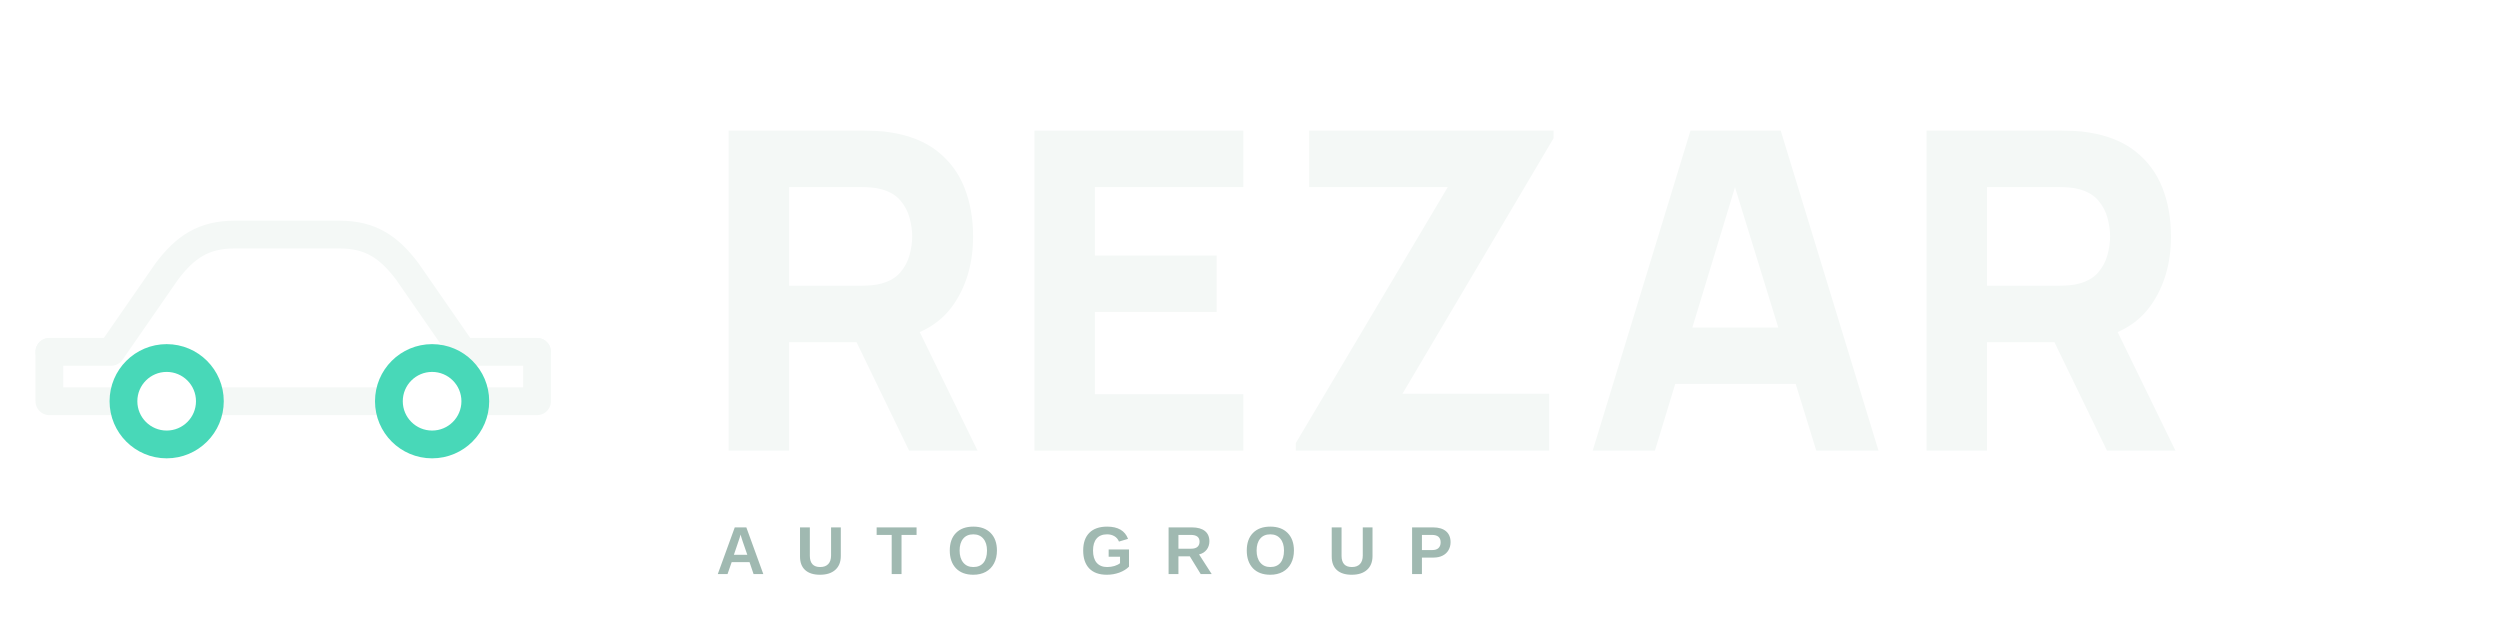
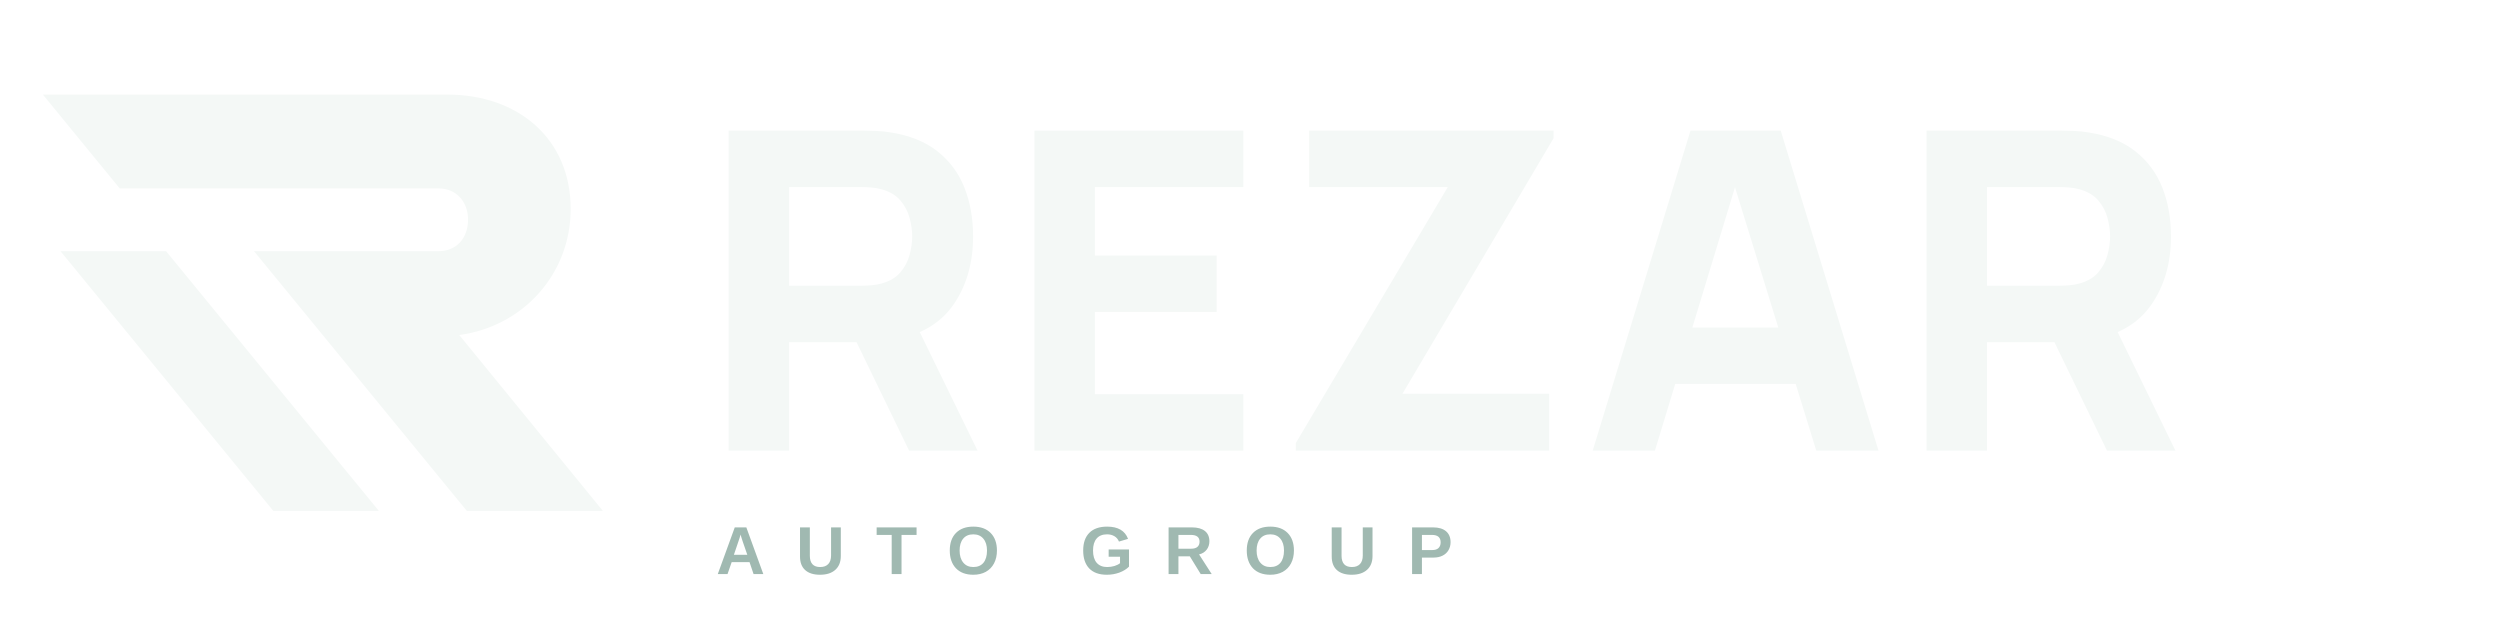
<svg xmlns="http://www.w3.org/2000/svg" viewBox="0 0 405 100" role="img" aria-labelledby="title">
-   <g fill="none" stroke-linecap="round" stroke-linejoin="round">
-     <path d="M8 57h10l9-13c3-4 6-6 11-6h17c5 0 8 2 11 6l9 13h12" stroke="#F4F8F6" stroke-width="4.5" />
-     <path d="M8 57v8h11m16 0h27m16 0h9v-8" stroke="#F4F8F6" stroke-width="4.5" />
-     <circle cx="27" cy="65" r="7" stroke="#48D8B8" stroke-width="4.5" />
-     <circle cx="70" cy="65" r="7" stroke="#48D8B8" stroke-width="4.5" />
+   <g fill="#F4F8F6" transform="translate(6 12) scale(.95)">
+     <path d="M1 3.5L70 3.5C82 3.5 91 11 91 23C91 34 83 43 72 44.5L96.5 74.5L73.3 74.5L37 30.2L68.5 30.2C71.5 30.2 73.5 28 73.5 24.8C73.5 21.8 71.5 19.5 68.5 19.5L14.1 19.5ZM4 30.2L22 30.2L58.3 74.5L40.3 74.5Z" />
  </g>
  <g fill="#F4F8F6">
    <path d="M140 0V1440H748Q769 1440 804.5 1438.5Q840 1437 868 1432Q997 1412 1079.5 1347.0Q1162 1282 1201.0 1183.5Q1240 1085 1240 964Q1240 783 1150.0 654.5Q1060 526 868 496L748 488H412V0ZM952 0 668 586 948 640 1260 0ZM412 742H736Q757 742 782.0 744.0Q807 746 828 752Q883 767 913.0 802.5Q943 838 954.5 881.5Q966 925 966 964Q966 1003 954.5 1046.5Q943 1090 913.0 1125.5Q883 1161 828 1176Q807 1182 782.0 1184.0Q757 1186 736 1186H412Z" transform="translate(113.00 73) scale(0.036 -0.036)" />
    <path d="M140 0V1440H1080V1186H412V878H960V624H412V254H1080V0Z" transform="translate(162.54 73) scale(0.036 -0.036)" />
    <path d="M100 0V34L784 1186H160V1440H1260V1406L580 256H1240V0Z" transform="translate(206.32 73) scale(0.036 -0.036)" />
    <path d="M40 0 480 1440H886L1326 0H1046L654 1270H706L320 0ZM304 300V554H1064V300Z" transform="translate(256.58 73) scale(0.036 -0.036)" />
    <path d="M140 0V1440H748Q769 1440 804.5 1438.5Q840 1437 868 1432Q997 1412 1079.5 1347.0Q1162 1282 1201.0 1183.5Q1240 1085 1240 964Q1240 783 1150.0 654.5Q1060 526 868 496L748 488H412V0ZM952 0 668 586 948 640 1260 0ZM412 742H736Q757 742 782.0 744.0Q807 746 828 752Q883 767 913.0 802.5Q943 838 954.5 881.5Q966 925 966 964Q966 1003 954.5 1046.5Q943 1090 913.0 1125.5Q883 1161 828 1176Q807 1182 782.0 1184.0Q757 1186 736 1186H412Z" transform="translate(307.06 73) scale(0.036 -0.036)" />
  </g>
  <text x="116" y="93" fill="#A0B9B1" font-family="Arial,sans-serif" font-size="11" font-weight="700" letter-spacing="5">AUTO GROUP</text>
</svg>
